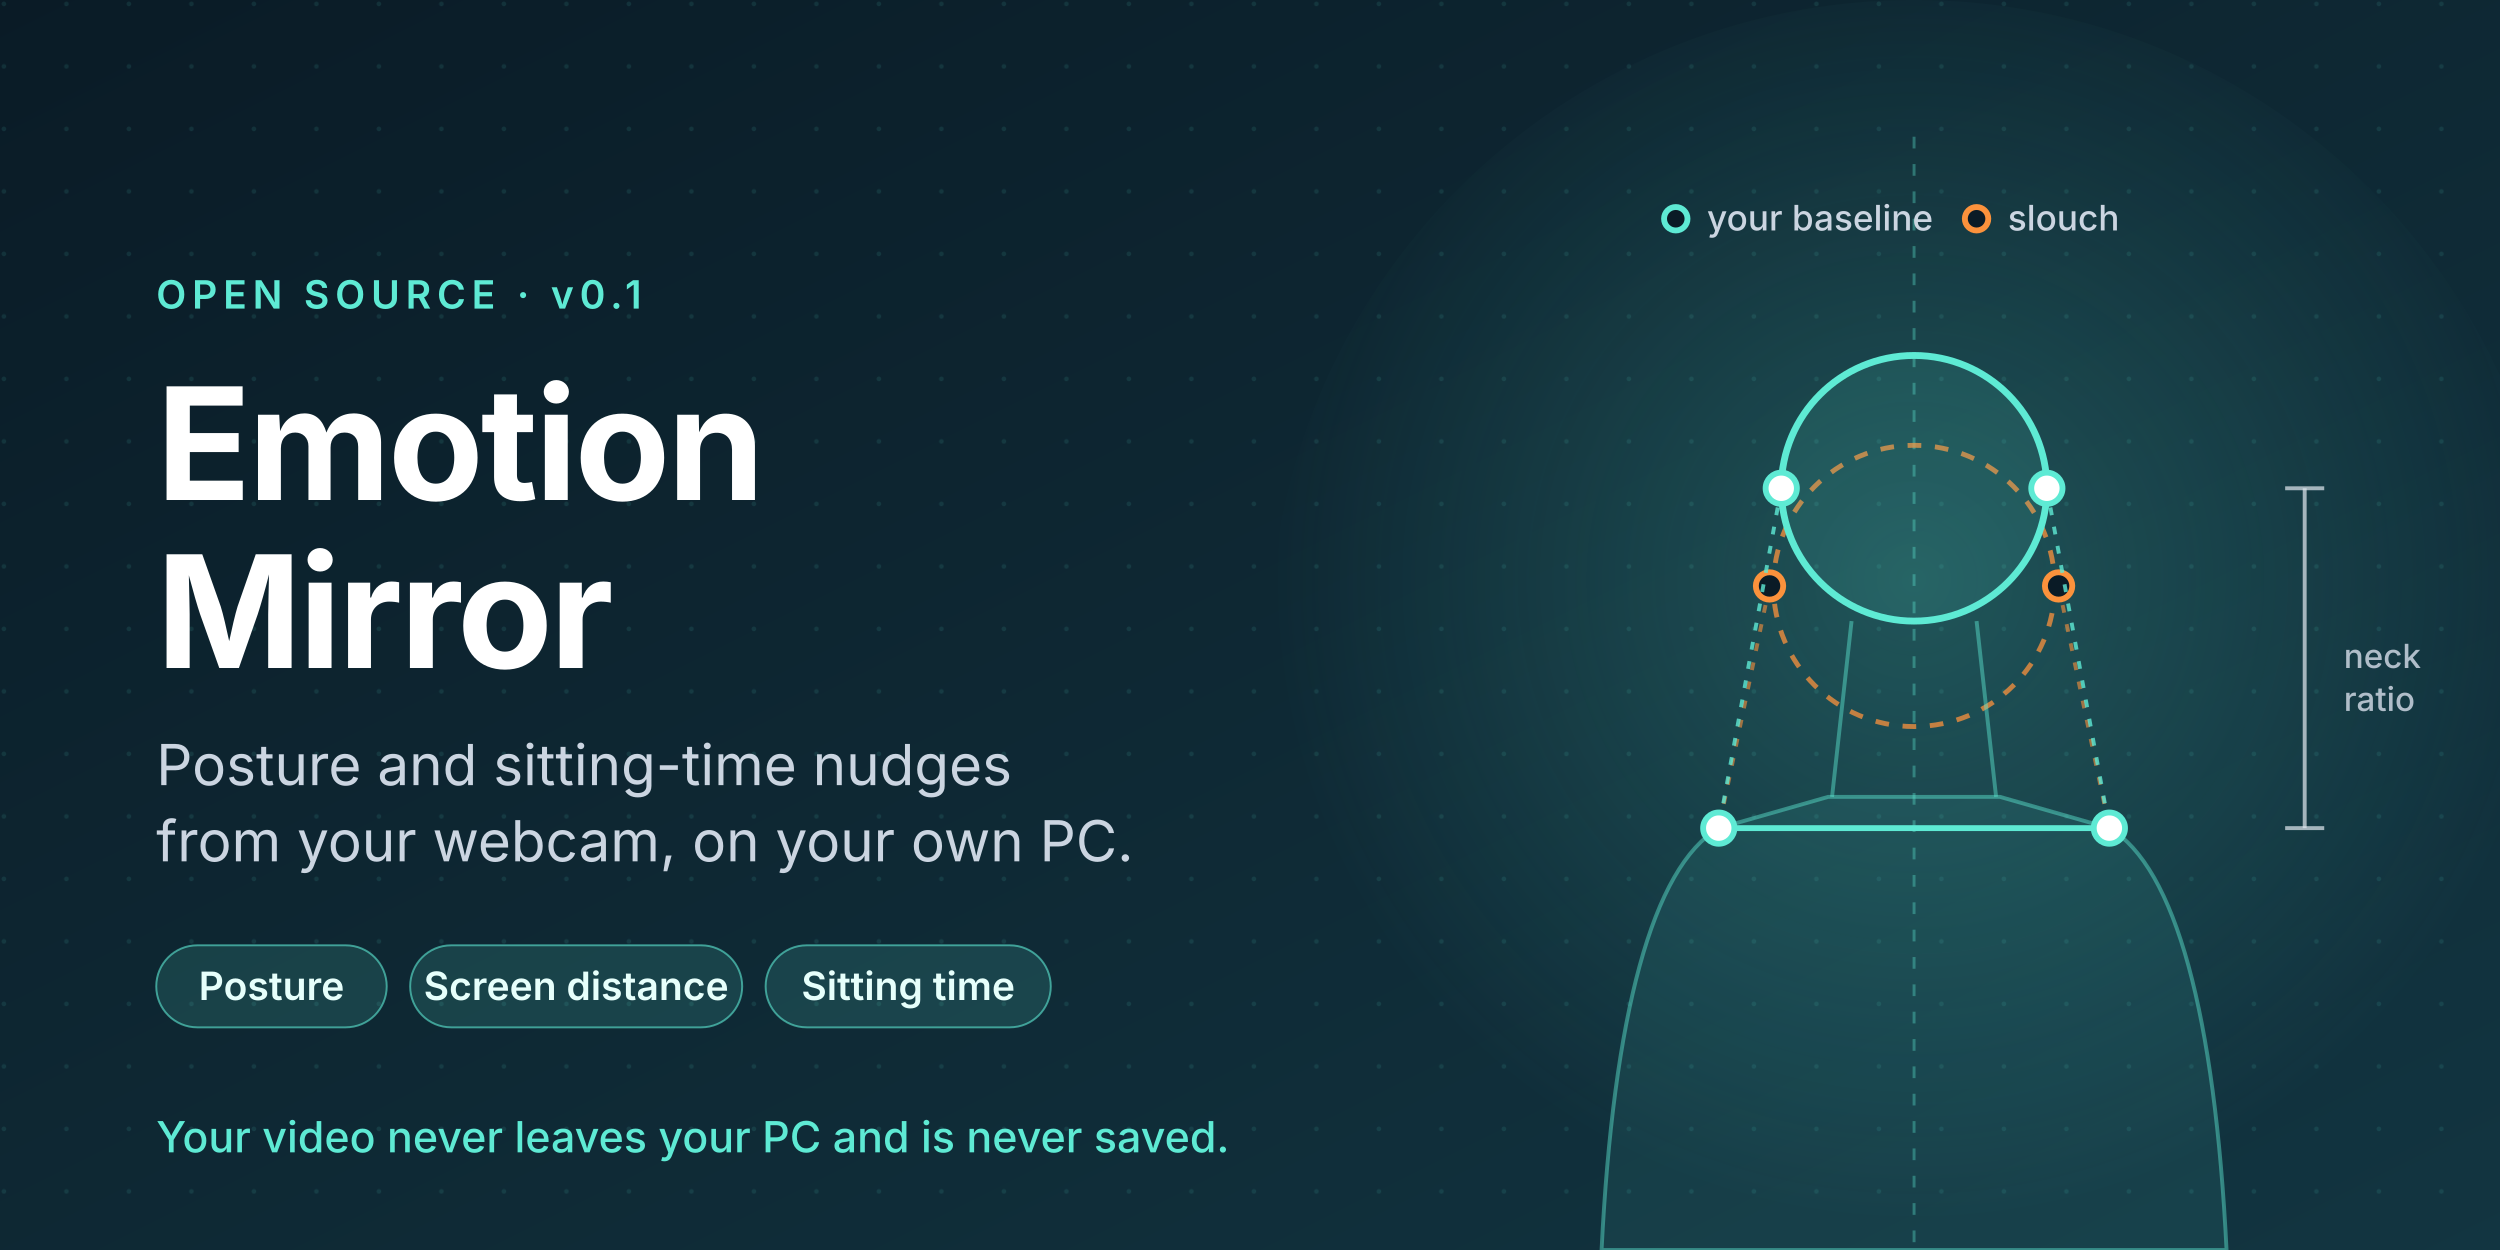
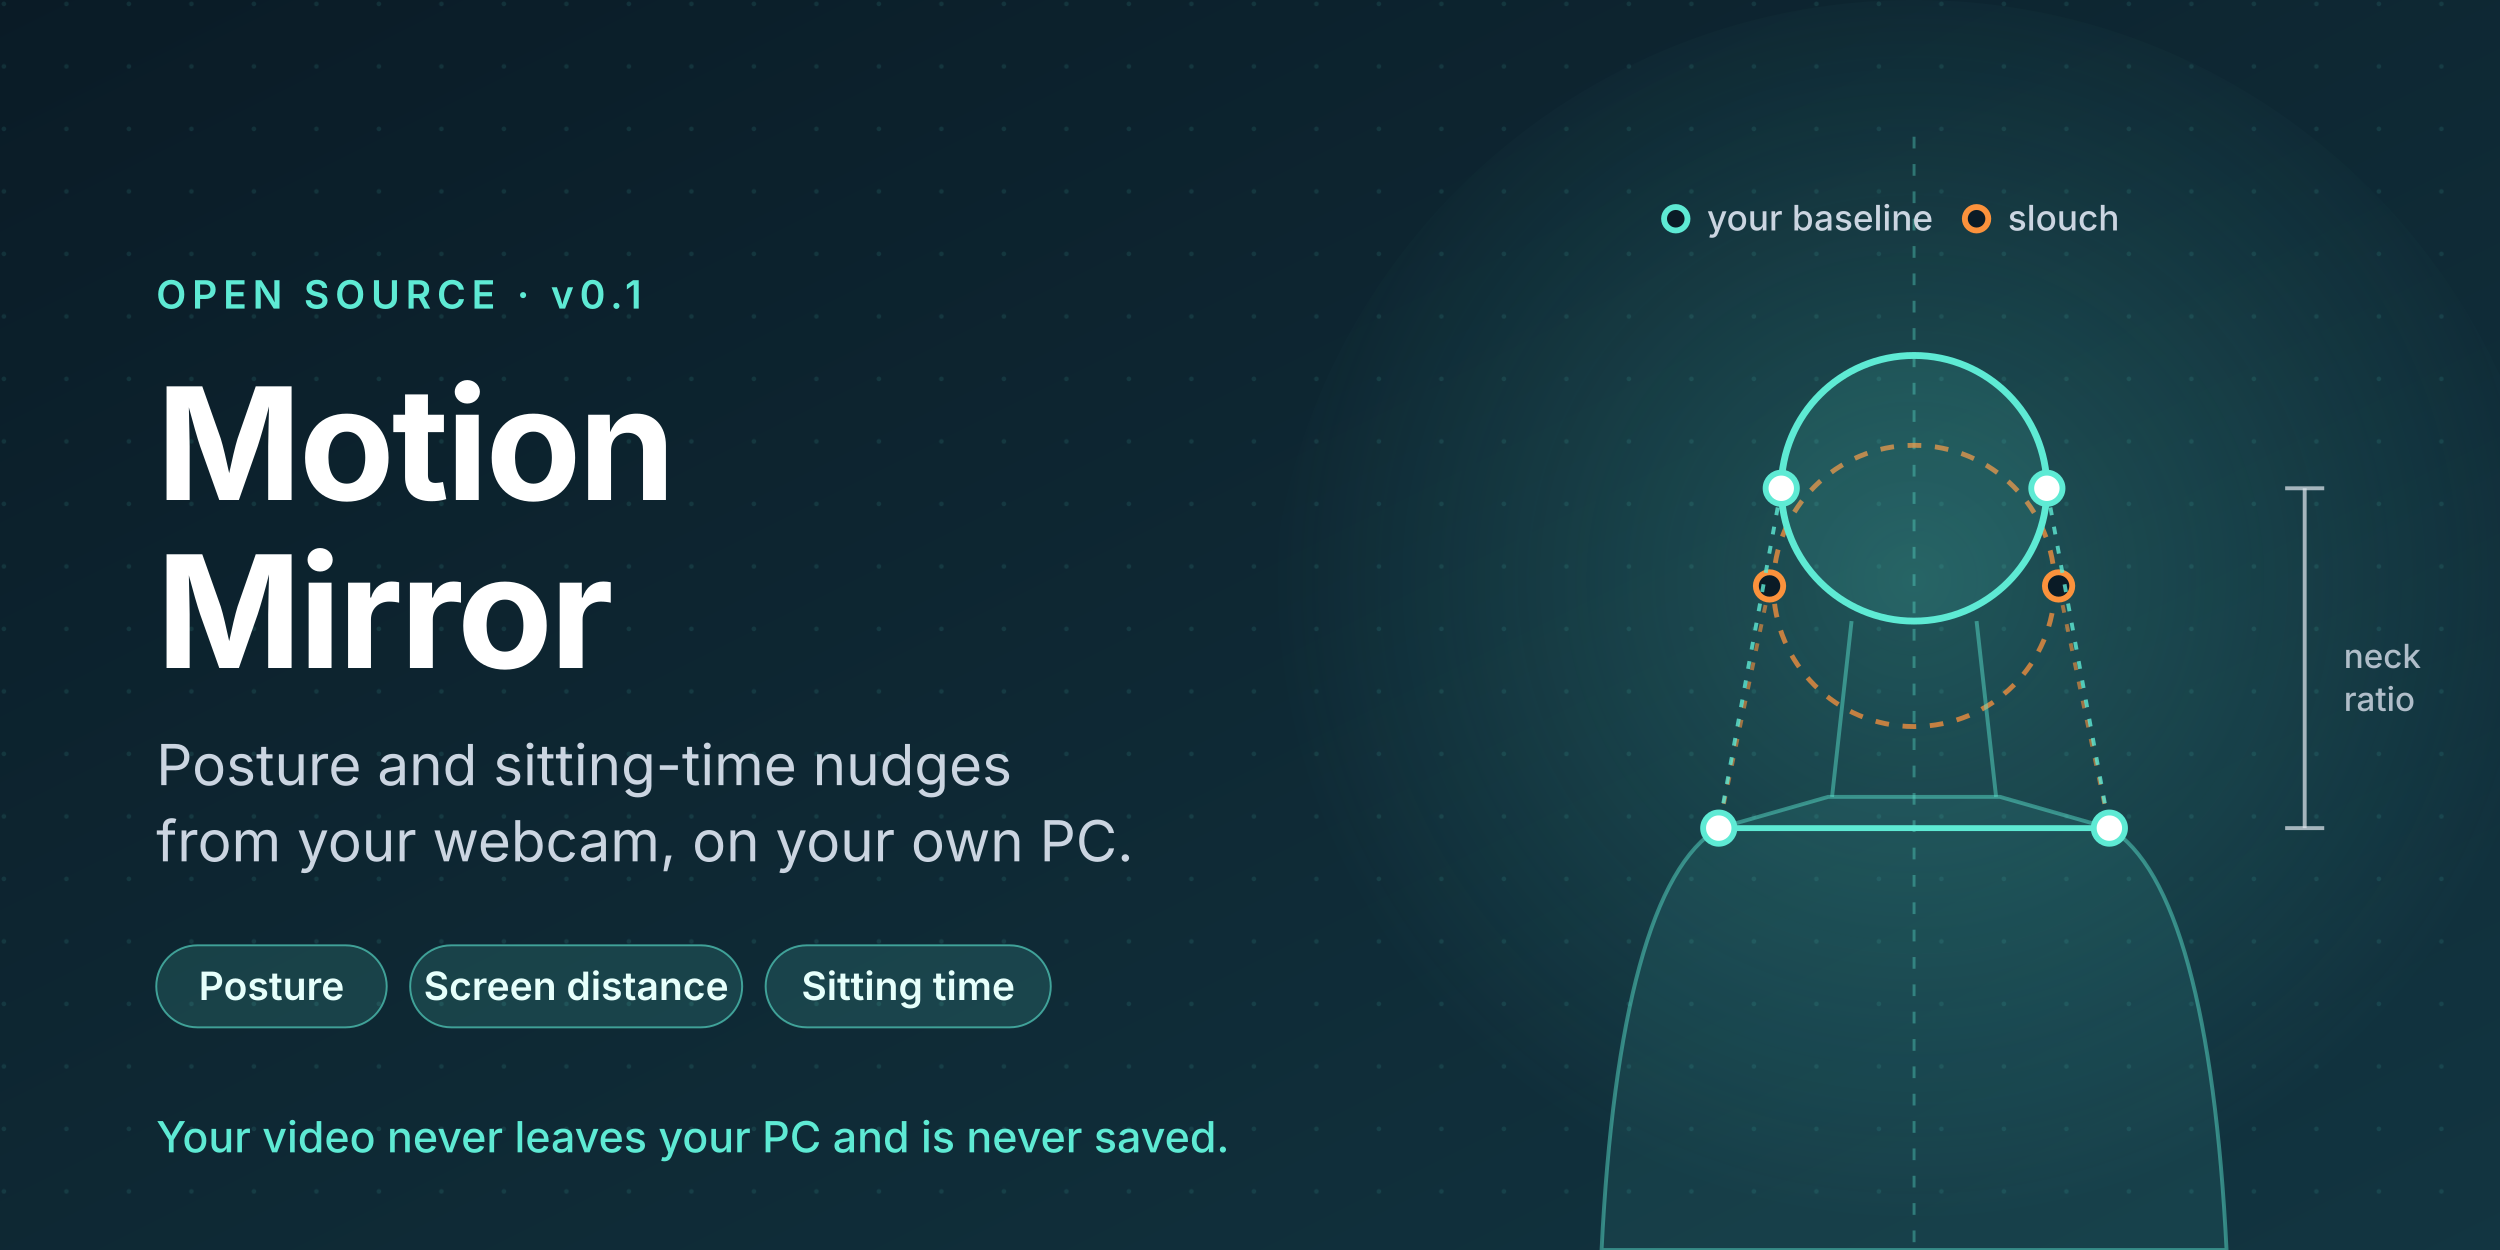
<svg xmlns="http://www.w3.org/2000/svg" width="1280" height="640" viewBox="0 0 1280 640" font-family="Inter, 'Segoe UI', 'Helvetica Neue', Arial, sans-serif">
  <defs>
    <linearGradient id="bg" x1="0" y1="0" x2="1" y2="1">
      <stop offset="0" stop-color="#0a1b26" />
      <stop offset="1" stop-color="#123541" />
    </linearGradient>
    <radialGradient id="glow" cx="0.5" cy="0.45" r="0.5">
      <stop offset="0" stop-color="#5eead4" stop-opacity="0.22" />
      <stop offset="1" stop-color="#5eead4" stop-opacity="0" />
    </radialGradient>
    <pattern id="dots" width="32" height="32" patternUnits="userSpaceOnUse">
      <circle cx="2" cy="2" r="1.2" fill="#5eead4" fill-opacity="0.10" />
    </pattern>
    <clipPath id="frame">
      <rect width="1280" height="640" />
    </clipPath>
  </defs>
  <g clip-path="url(#frame)">
    <rect width="1280" height="640" fill="url(#bg)" />
    <rect width="1280" height="640" fill="url(#dots)" />
    <ellipse cx="980" cy="330" rx="330" ry="330" fill="url(#glow)" />
    <line x1="980" y1="70" x2="980" y2="640" stroke="#5eead4" stroke-opacity="0.35" stroke-width="1.5" stroke-dasharray="6 8" />
    <circle cx="980" cy="300" r="72" fill="none" stroke="#fb923c" stroke-opacity="0.75" stroke-width="2.5" stroke-dasharray="7 7" />
    <line x1="906" y1="300" x2="880" y2="424" stroke="#fb923c" stroke-opacity="0.6" stroke-width="2" stroke-dasharray="4 6" />
    <line x1="1054" y1="300" x2="1080" y2="424" stroke="#fb923c" stroke-opacity="0.6" stroke-width="2" stroke-dasharray="4 6" />
    <circle cx="906" cy="300" r="7" fill="#0a1b26" stroke="#fb923c" stroke-width="3" />
    <circle cx="1054" cy="300" r="7" fill="#0a1b26" stroke="#fb923c" stroke-width="3" />
    <path d="M 820 640 C 826 520 846 444 880 424 L 936 408 L 1024 408 L 1080 424 C 1114 444 1134 520 1140 640 Z" fill="#5eead4" fill-opacity="0.08" stroke="#5eead4" stroke-opacity="0.45" stroke-width="2" />
    <line x1="948" y1="318" x2="938" y2="408" stroke="#5eead4" stroke-opacity="0.45" stroke-width="2" />
    <line x1="1012" y1="318" x2="1022" y2="408" stroke="#5eead4" stroke-opacity="0.45" stroke-width="2" />
    <circle cx="980" cy="250" r="68" fill="#5eead4" fill-opacity="0.10" stroke="#5eead4" stroke-width="3.5" />
    <line x1="880" y1="424" x2="1080" y2="424" stroke="#5eead4" stroke-width="3" />
    <line x1="912" y1="250" x2="880" y2="424" stroke="#5eead4" stroke-opacity="0.8" stroke-width="2" stroke-dasharray="4 6" />
    <line x1="1048" y1="250" x2="1080" y2="424" stroke="#5eead4" stroke-opacity="0.8" stroke-width="2" stroke-dasharray="4 6" />
    <circle cx="912" cy="250" r="8" fill="#ffffff" stroke="#5eead4" stroke-width="3" />
    <circle cx="1048" cy="250" r="8" fill="#ffffff" stroke="#5eead4" stroke-width="3" />
    <circle cx="880" cy="424" r="8" fill="#ffffff" stroke="#5eead4" stroke-width="3" />
    <circle cx="1080" cy="424" r="8" fill="#ffffff" stroke="#5eead4" stroke-width="3" />
    <line x1="1180" y1="250" x2="1180" y2="424" stroke="#e2e8f0" stroke-opacity="0.7" stroke-width="2" />
    <line x1="1170" y1="250" x2="1190" y2="250" stroke="#e2e8f0" stroke-opacity="0.7" stroke-width="2" />
    <line x1="1170" y1="424" x2="1190" y2="424" stroke="#e2e8f0" stroke-opacity="0.7" stroke-width="2" />
    <text x="1200" y="342" font-size="17" fill="#cbd5e1" fill-opacity="0.85" font-weight="500">neck</text>
    <text x="1200" y="364" font-size="17" fill="#cbd5e1" fill-opacity="0.85" font-weight="500">ratio</text>
    <circle cx="858" cy="112" r="6" fill="#0a1b26" stroke="#5eead4" stroke-width="3" />
    <text x="874" y="118" font-size="18" fill="#cbd5e1" font-weight="500">your baseline</text>
    <circle cx="1012" cy="112" r="6" fill="#0a1b26" stroke="#fb923c" stroke-width="3" />
    <text x="1028" y="118" font-size="18" fill="#cbd5e1" font-weight="500">slouch</text>
  </g>
  <text x="80" y="158" font-size="20" font-weight="600" fill="#5eead4" letter-spacing="3">OPEN SOURCE  ·  v0.1</text>
-   <text x="80" y="256" font-size="80" font-weight="700" fill="#ffffff" letter-spacing="-1.5">Emotion</text>
+   <text x="80" y="256" font-size="80" font-weight="700" fill="#ffffff" letter-spacing="-1.5">Motion</text>
  <text x="80" y="342" font-size="80" font-weight="700" fill="#ffffff" letter-spacing="-1.5">Mirror</text>
  <text x="80" y="402" font-size="29" fill="#cbd5e1">Posture and sitting-time nudges</text>
  <text x="80" y="441" font-size="29" fill="#cbd5e1">from your webcam, on your own PC.</text>
  <g font-size="20" font-weight="600">
    <rect x="80" y="484" width="118" height="42" rx="21" fill="#5eead4" fill-opacity="0.14" stroke="#5eead4" stroke-opacity="0.6" />
    <text x="139" y="512" text-anchor="middle" fill="#e6fffb">Posture</text>
    <rect x="210" y="484" width="170" height="42" rx="21" fill="#5eead4" fill-opacity="0.14" stroke="#5eead4" stroke-opacity="0.6" />
    <text x="295" y="512" text-anchor="middle" fill="#e6fffb">Screen distance</text>
    <rect x="392" y="484" width="146" height="42" rx="21" fill="#5eead4" fill-opacity="0.14" stroke="#5eead4" stroke-opacity="0.6" />
    <text x="465" y="512" text-anchor="middle" fill="#e6fffb">Sitting time</text>
  </g>
  <text x="80" y="590" font-size="22" font-weight="500" fill="#5eead4">Your video never leaves your PC and is never saved.</text>
</svg>
